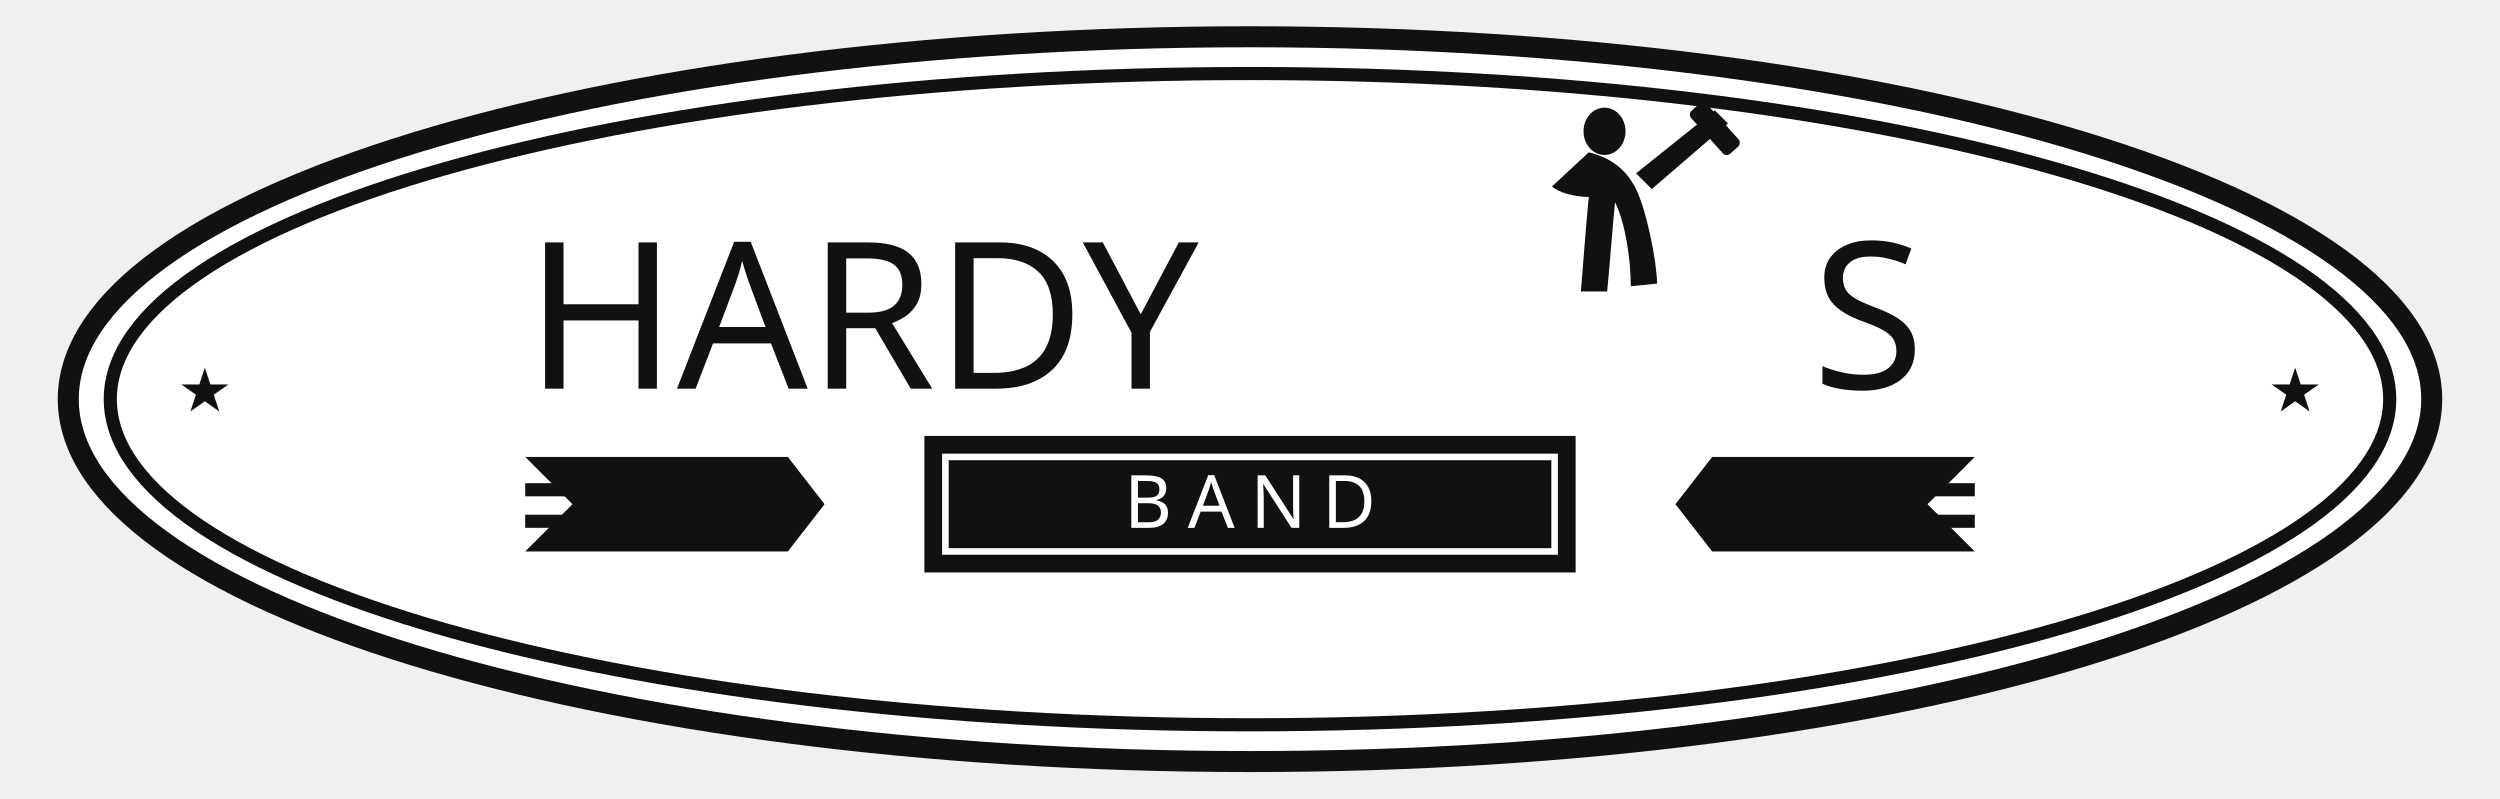
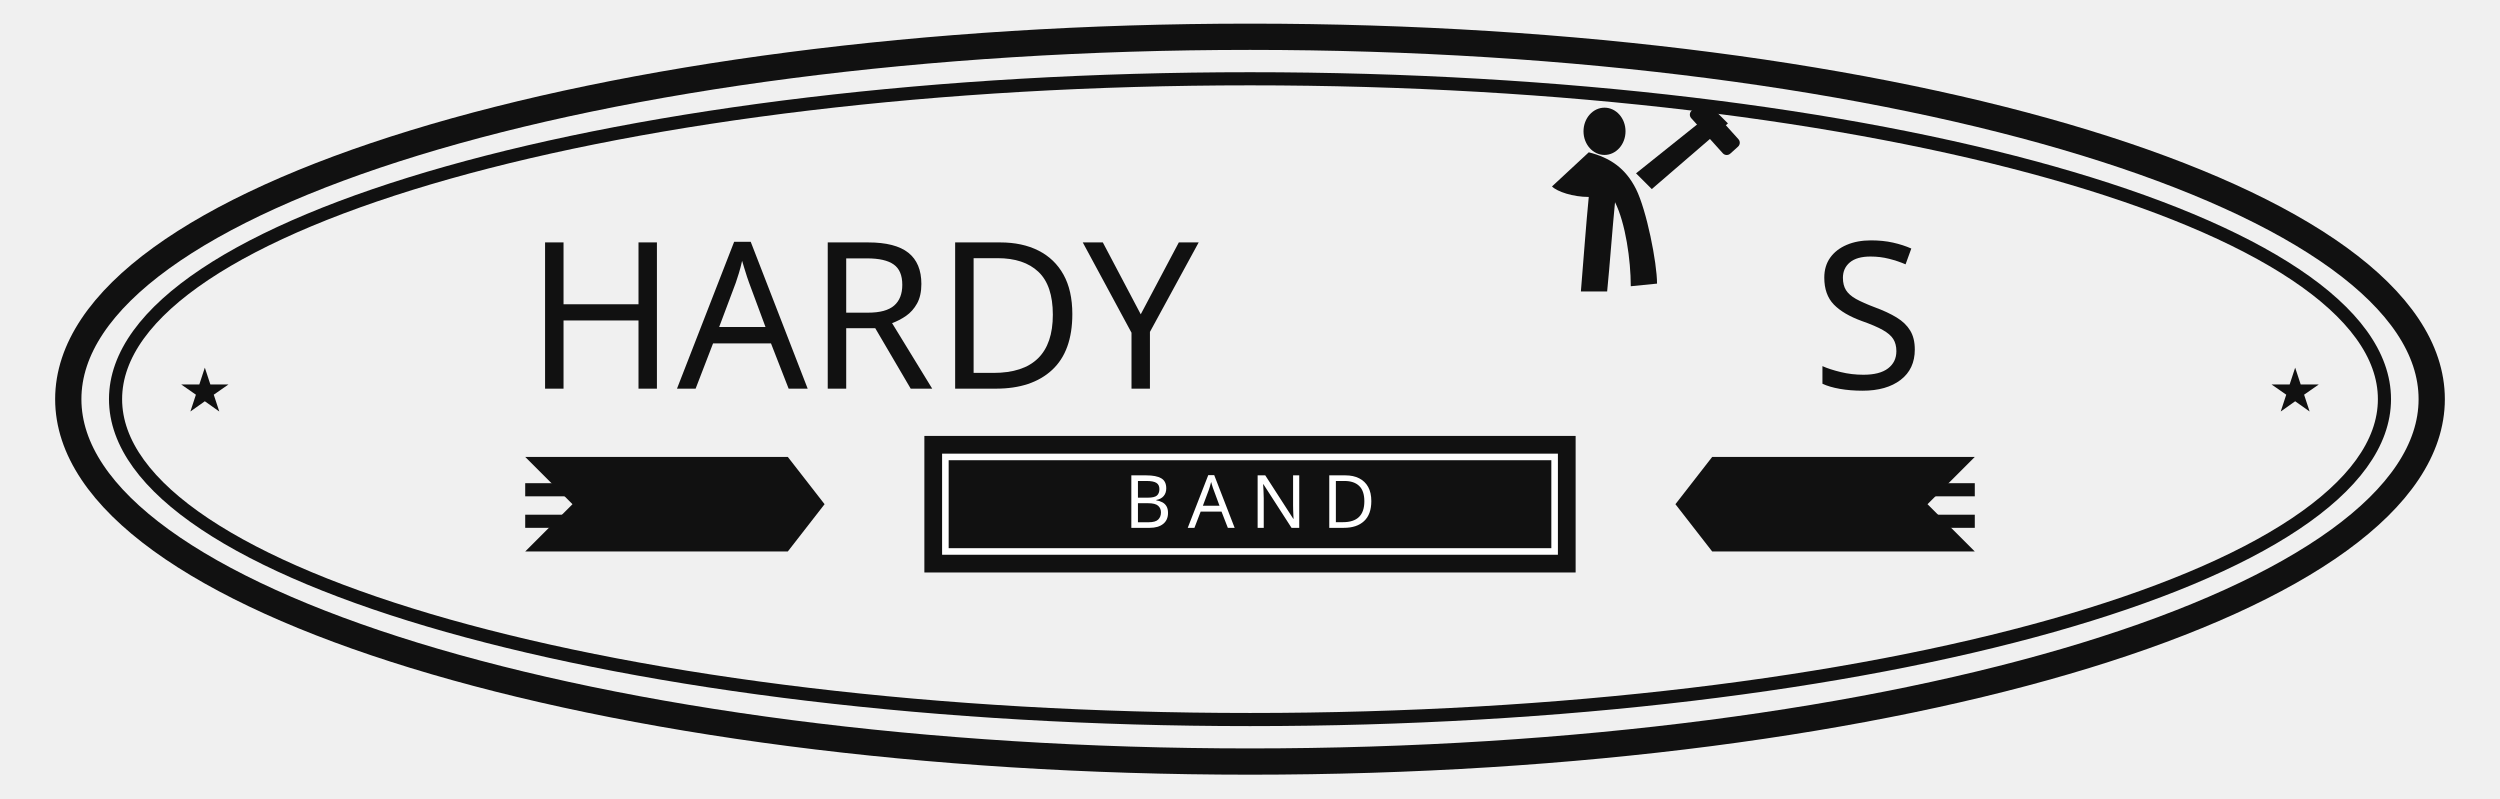
<svg xmlns="http://www.w3.org/2000/svg" width="952" height="304" viewBox="0 0 952 304" role="img" aria-label="Hardy's Band">
-   <ellipse cx="476" cy="152" rx="450" ry="138" fill="#fff" stroke="#111" stroke-width="8" />
-   <ellipse cx="476" cy="152" rx="434" ry="124" fill="none" stroke="#111" stroke-width="5" />
+   <ellipse cx="476" cy="152" rx="450" ry="138" fill="none" stroke="#111" stroke-width="10" />
+   <ellipse cx="476" cy="152" rx="432" ry="122" fill="none" stroke="#111" stroke-width="5" />
  <polygon fill="#111" points="78,140 80.1,146.4 87,146.4 81.4,150.3 83.5,156.7 78,152.8 72.5,156.7 74.6,150.3 69,146.4 75.9,146.4" />
  <polygon fill="#111" points="874,140 876.1,146.4 883,146.4 877.4,150.3 879.5,156.7 874,152.8 868.5,156.7 870.6,150.3 865,146.4 871.9,146.4" />
  <text x="200" y="148" fill="#111" font-family="Impact, Arial Black, sans-serif" font-size="78">HARDY</text>
  <text x="690" y="148" fill="#111" font-family="Impact, Arial Black, sans-serif" font-size="78">S</text>
  <g fill="#111" transform="translate(575,36)">
    <ellipse cx="36" cy="14" rx="8" ry="9" />
    <path d="M30 22c8 2 14 6 18 14 4 8 8 28 8 36l-10 1c0-10-2-24-6-32-1 10-2 24-3 34h-10c1-12 2-26 3-36-6 0-12-2-14-4l14-13z" />
    <path d="M48 30 L78 6 l5 5 L54 36z" />
    <rect x="74" y="2" width="8" height="22" rx="2" transform="rotate(-42 78 13)" />
  </g>
  <path fill="#111" d="M200 174h100l14 18-14 18H200l18-18z" />
  <path fill="#111" d="M752 174H652l-14 18 14 18h100l-18-18z" />
  <rect fill="#111" x="200" y="184" width="86" height="5" />
  <rect fill="#111" x="200" y="196" width="78" height="5" />
  <rect fill="#111" x="666" y="184" width="86" height="5" />
  <rect fill="#111" x="674" y="196" width="78" height="5" />
  <rect fill="#111" x="352" y="166" width="248" height="52" />
  <rect fill="none" stroke="#fff" stroke-width="2.5" x="360" y="174" width="232" height="36" />
  <text x="476" y="201" text-anchor="middle" fill="#fff" font-family="Impact, Arial Black, sans-serif" font-size="28" letter-spacing="6">BAND</text>
</svg>
